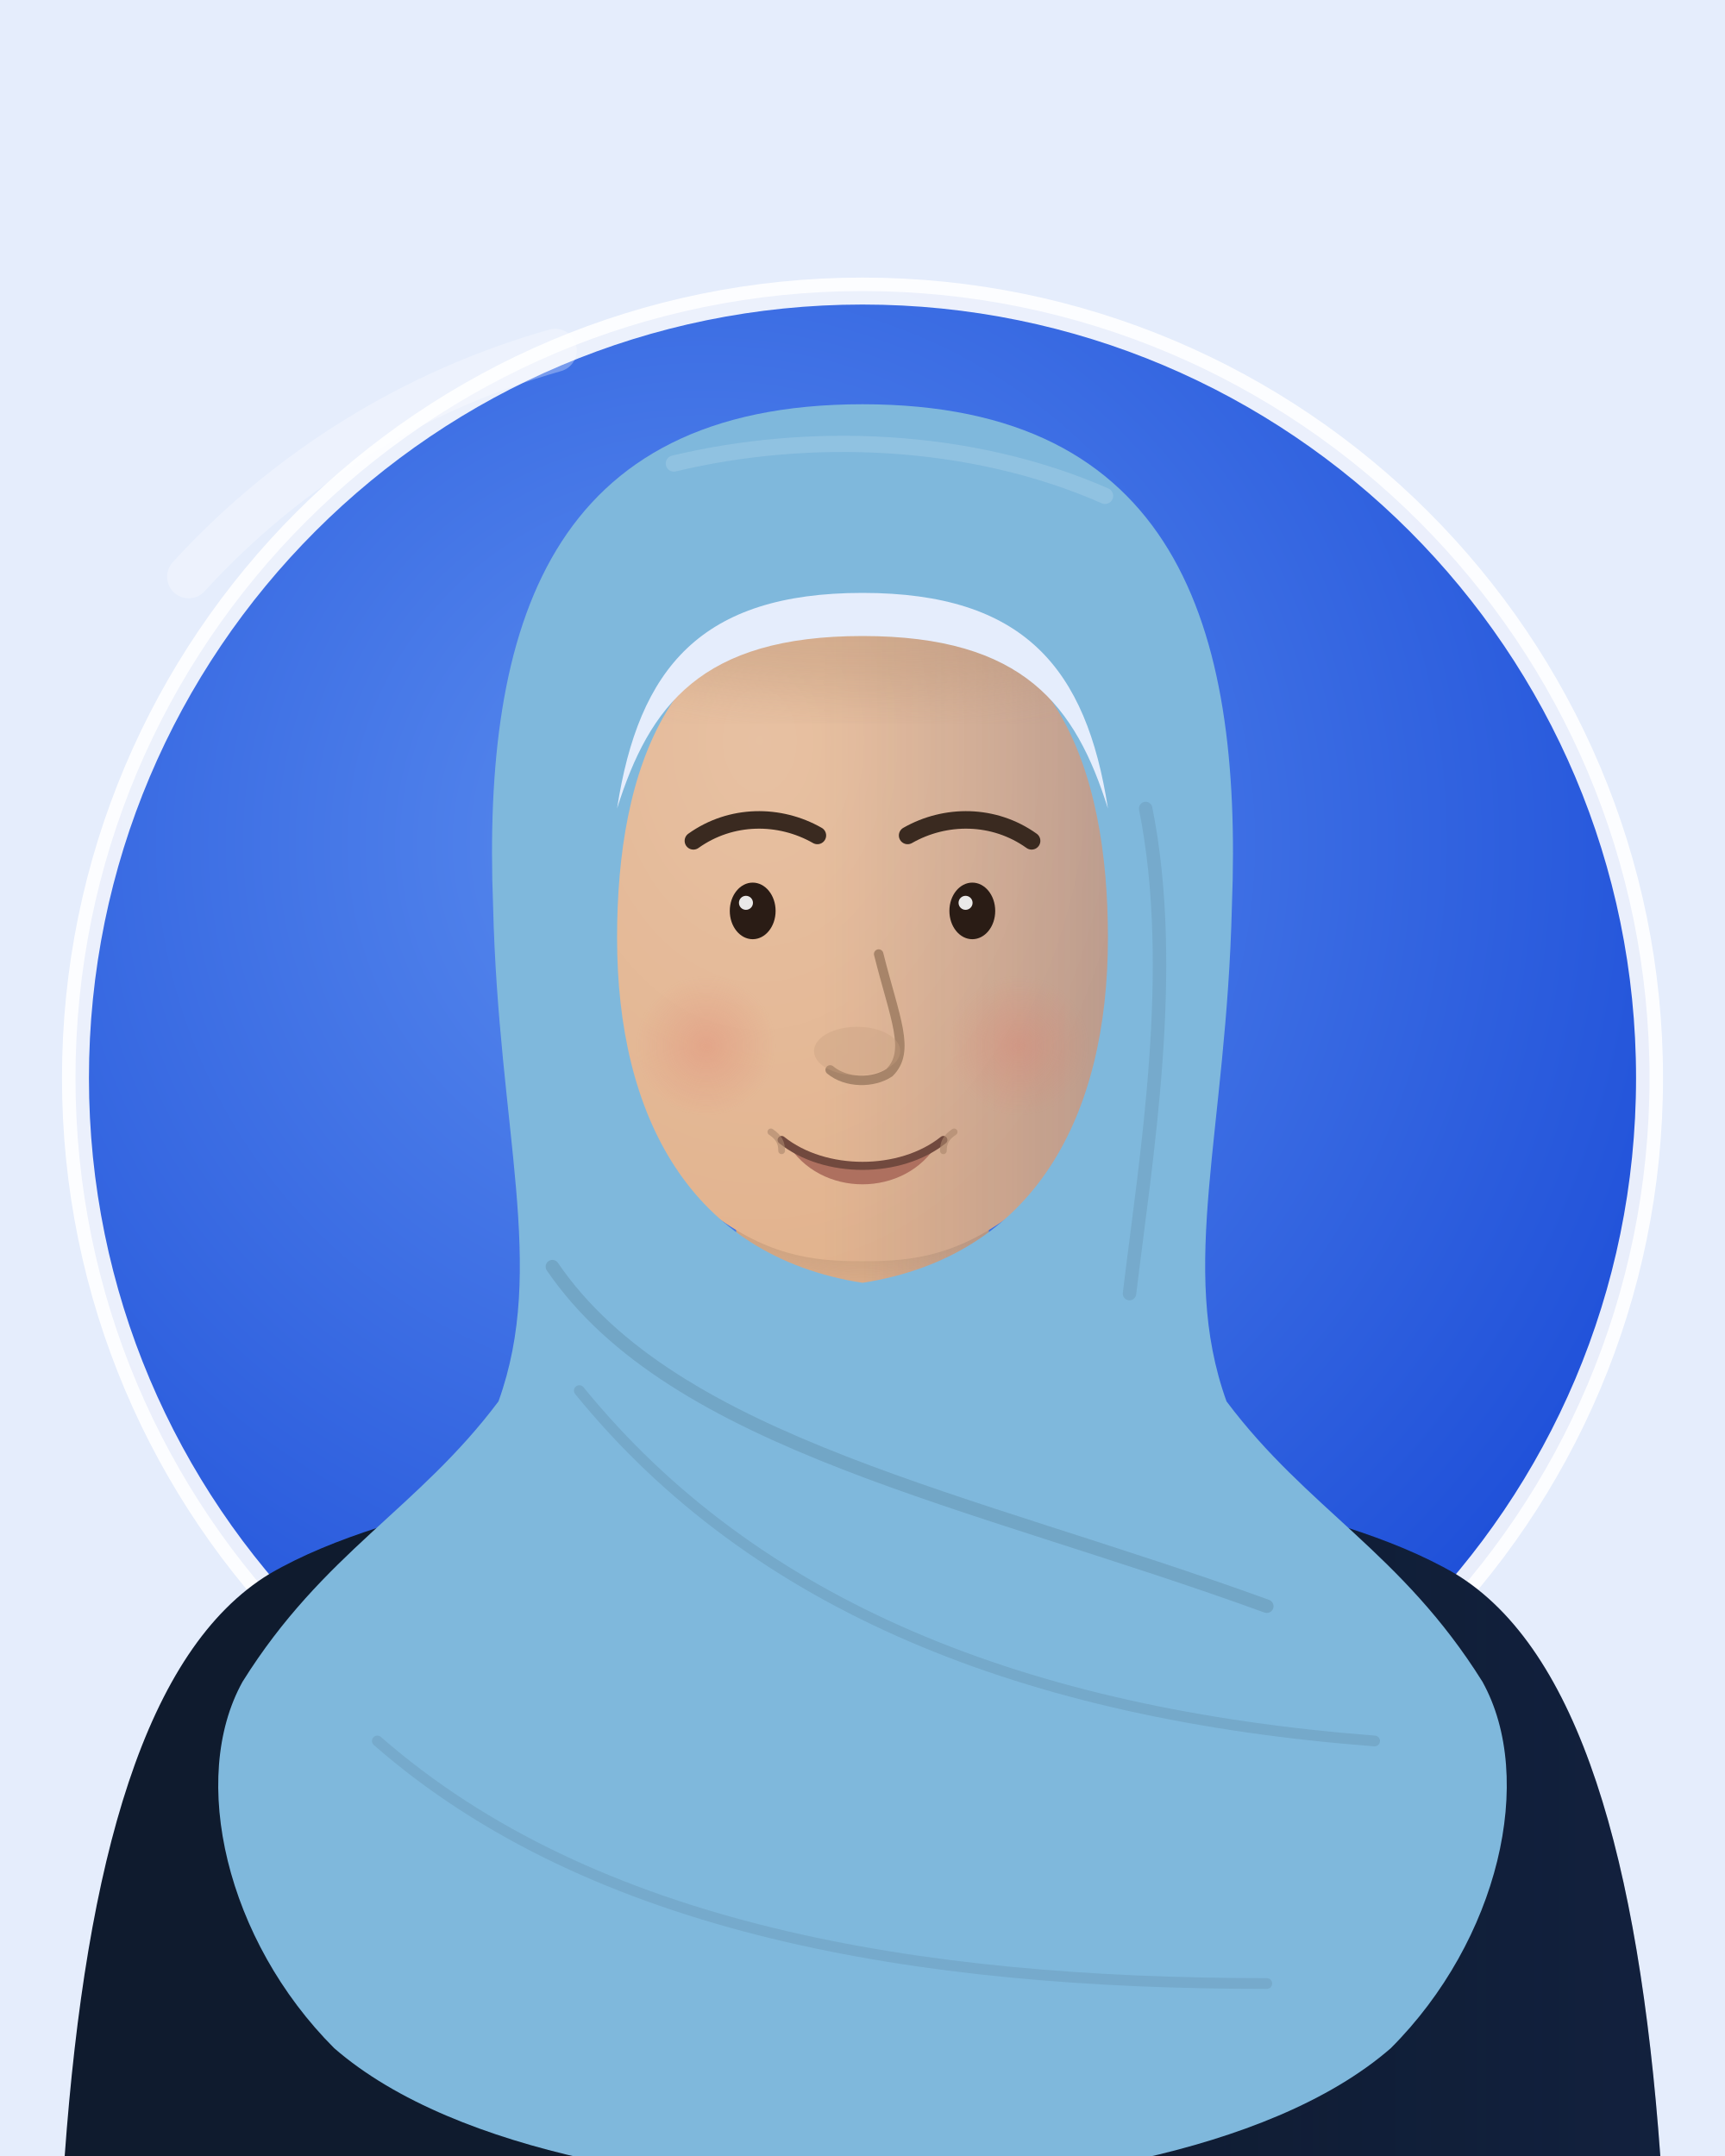
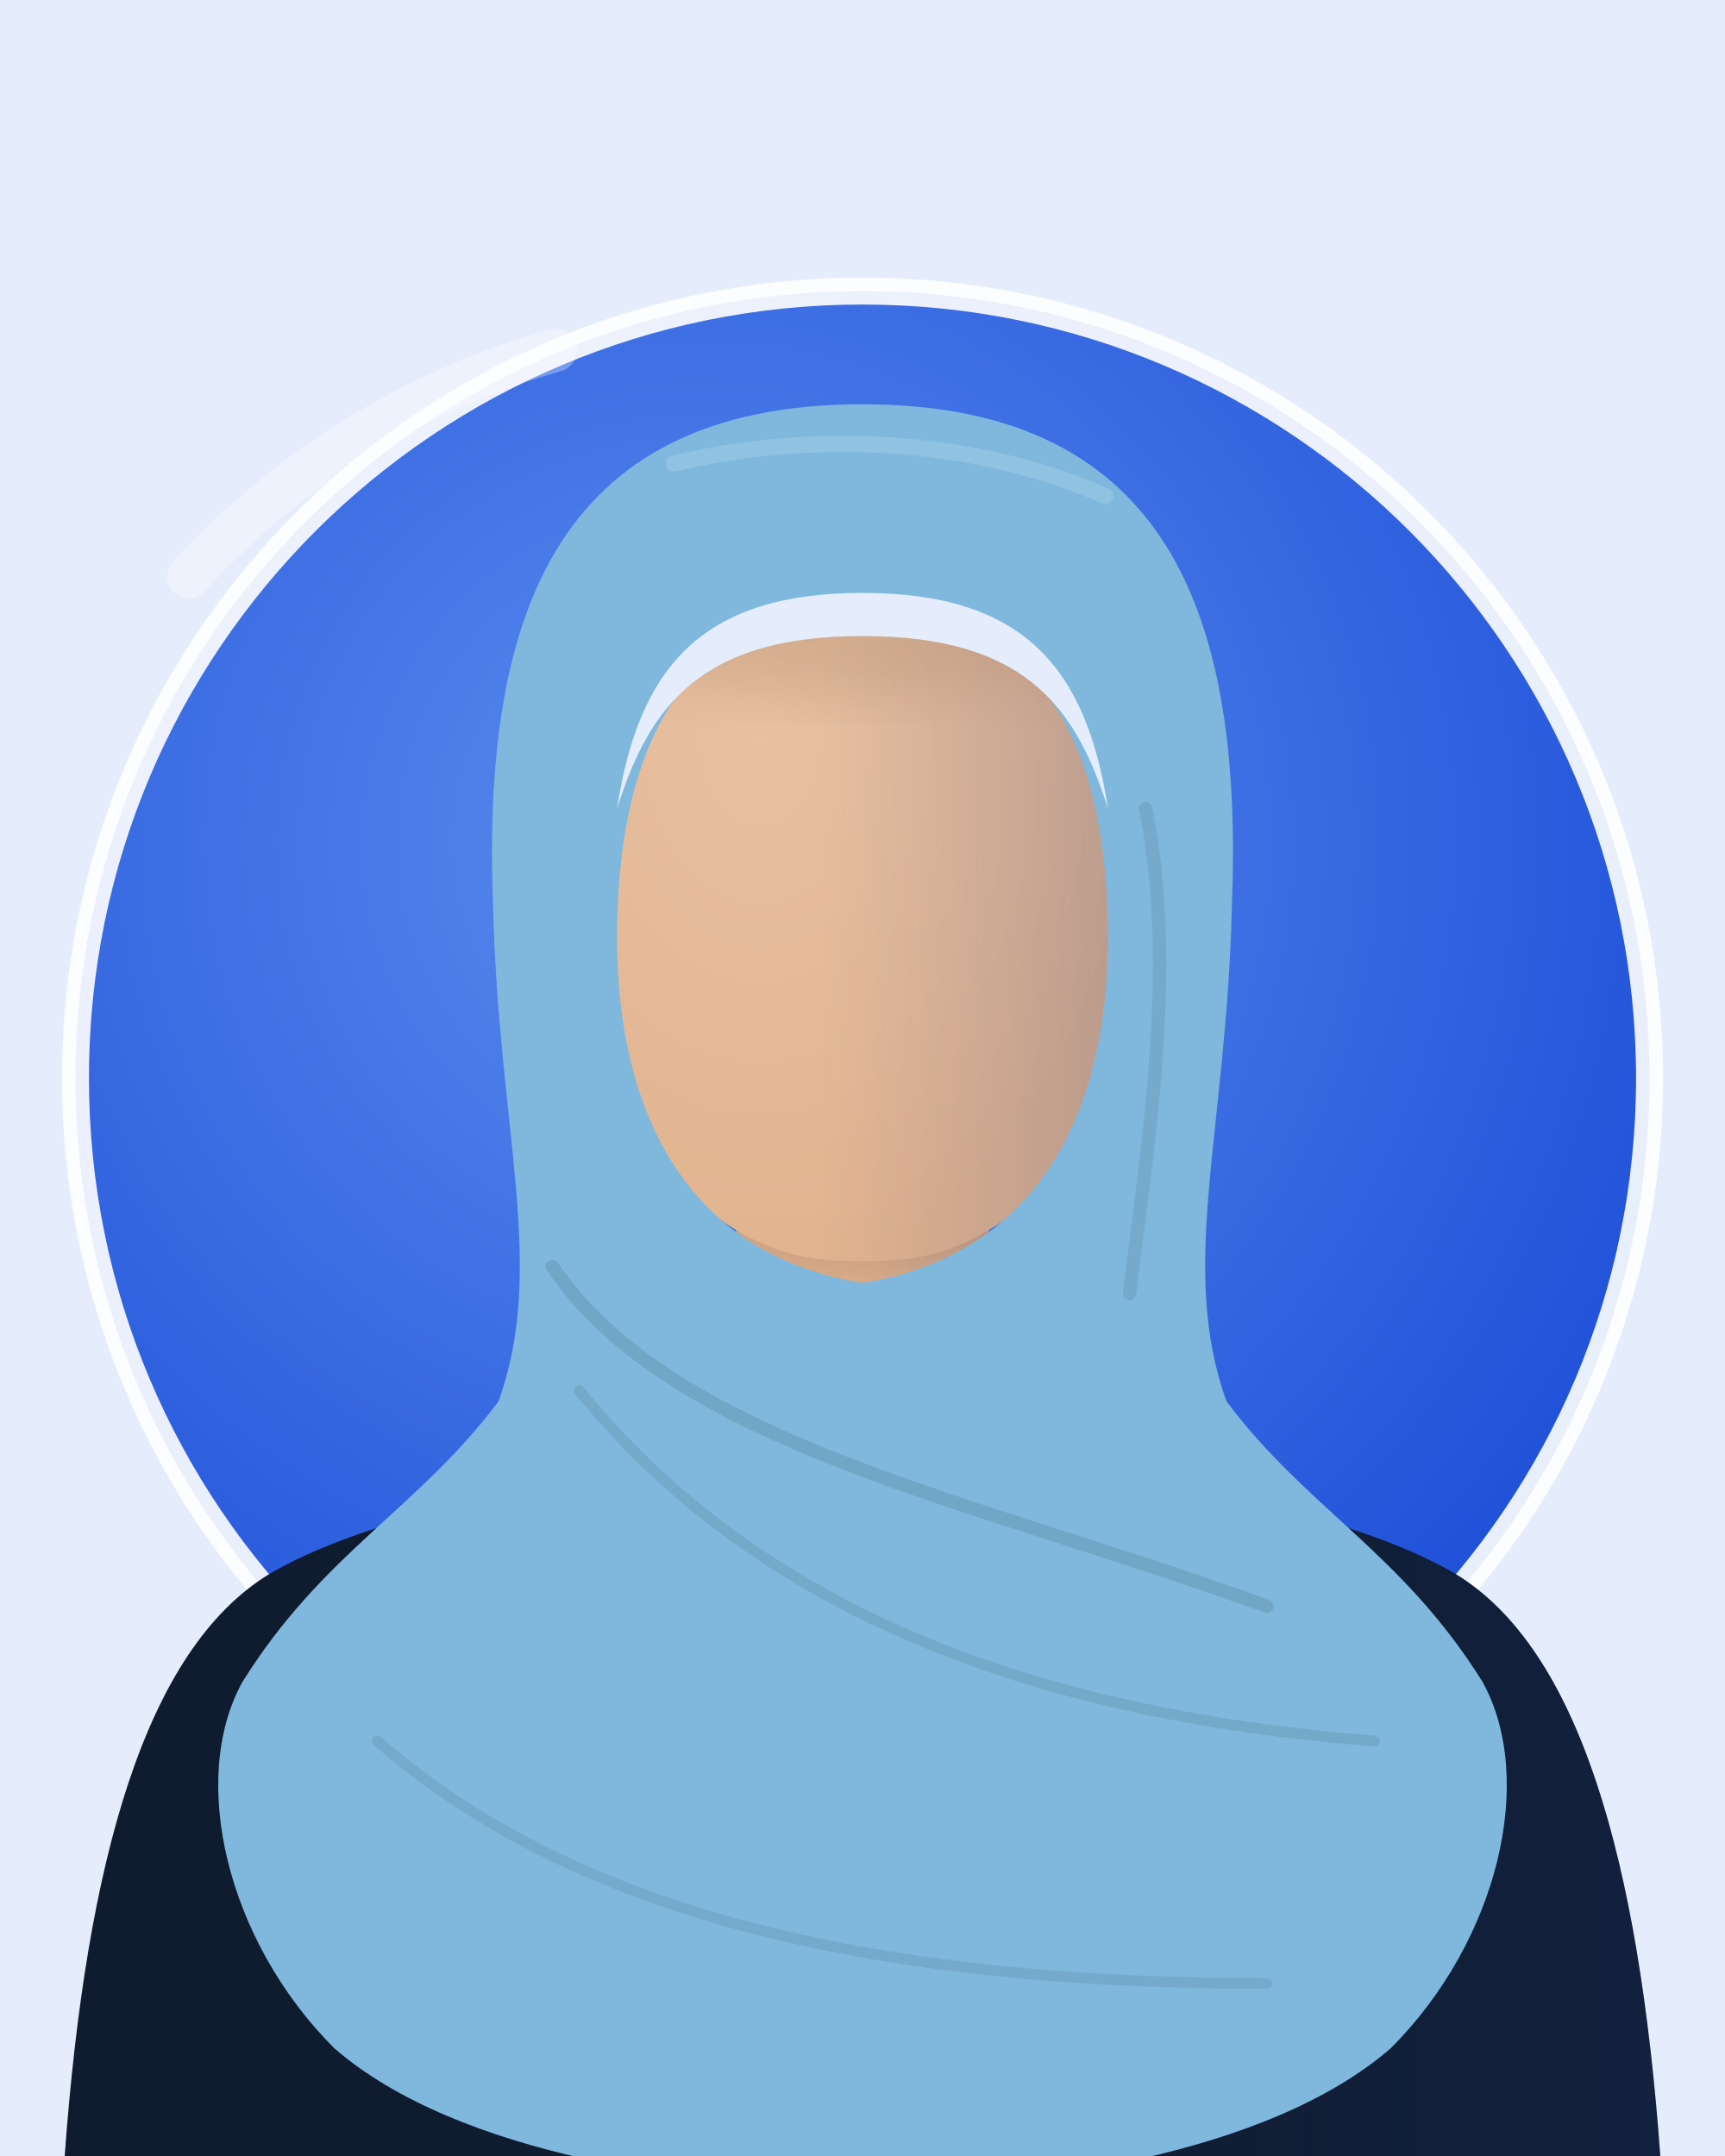
<svg xmlns="http://www.w3.org/2000/svg" width="640" height="800" viewBox="0 0 640 800">
  <defs>
    <filter id="ikat" x="-10%" y="-10%" width="120%" height="120%">
      <feGaussianBlur stdDeviation="0.8" />
    </filter>
    <radialGradient id="pipi">
      <stop offset="0" stop-color="#e0786a" stop-opacity="0.3" />
      <stop offset="1" stop-color="#e0786a" stop-opacity="0" />
    </radialGradient>
    <linearGradient id="bayangWajah" x1="0" y1="0" x2="1" y2="0">
      <stop offset="0.42" stop-color="#1e3a8a" stop-opacity="0" />
      <stop offset="1" stop-color="#1e3a8a" stop-opacity="0.2" />
    </linearGradient>
    <linearGradient id="bayangBadan" x1="0" y1="0" x2="1" y2="0">
      <stop offset="0.5" stop-color="#1e3a8a" stop-opacity="0" />
      <stop offset="1" stop-color="#1e3a8a" stop-opacity="0.17" />
    </linearGradient>
    <radialGradient id="cahaya" cx="0.3" cy="0.28" r="0.75">
      <stop offset="0" stop-color="#ffffff" stop-opacity="0.18" />
      <stop offset="1" stop-color="#ffffff" stop-opacity="0" />
    </radialGradient>
    <clipPath id="klipWajah">
      <path d="M 320 200 C 380.838 200 415.06 250 415.06 322 C 415.06 378 405.554 422 378.937 448 C 356.123 466 339.012 468 320 468 C 300.988 468 283.877 466 261.063 448 C 234.446 422 224.94 378 224.94 322 C 224.94 250 259.162 200 320 200 Z" />
    </clipPath>
    <clipPath id="klipLeher">
      <path d="M 274 400 C 274 460 272 500 266 546 C 300 566 340 566 374 546 C 368 500 366 460 366 400 Z" />
    </clipPath>
    <clipPath id="klipBadan">
      <path d="M 264 528 C 224 552 148 556 100 584 C 54 612 32 690 24 800 L 616 800 C 608 690 586 612 540 584 C 492 556 416 552 376 528 Z" />
    </clipPath>
    <clipPath id="klipArsirW">
      <path d="M 360 200 L 435.06 200 L 435.06 468 L 330 468 C 390 420 406 330 360 200 Z" />
    </clipPath>
    <clipPath id="klipArsirB">
      <path d="M 470 540 L 620 540 L 620 800 L 490 800 C 510 700 500 620 470 540 Z" />
    </clipPath>
    <filter id="lembut" x="-20%" y="-20%" width="140%" height="140%">
      <feGaussianBlur stdDeviation="10" />
    </filter>
    <filter id="lembut3" x="-50%" y="-50%" width="200%" height="200%">
      <feGaussianBlur stdDeviation="3.5" />
    </filter>
    <filter id="butir" x="0" y="0" width="100%" height="100%">
      <feTurbulence type="fractalNoise" baseFrequency="0.9" numOctaves="2" seed="35" result="n" />
      <feColorMatrix in="n" type="matrix" values="0 0 0 0 0  0 0 0 0 0  0 0 0 0 0  0 0 0 -1.4 1.1" result="a" />
      <feComposite in="a" in2="SourceGraphic" operator="in" />
    </filter>
    <radialGradient id="lingkar" cx="0.4" cy="0.35" r="0.7">
      <stop offset="0" stop-color="#5b8def" />
      <stop offset="1" stop-color="#1d4ed8" />
    </radialGradient>
  </defs>
  <rect width="640" height="800" fill="#e5edfc" />
  <circle cx="320" cy="400" r="292" fill="url(#lingkar)" />
  <circle cx="320" cy="400" r="292" fill="none" stroke="#ffffff" stroke-width="10" opacity=".9" />
  <path d="M 70 214 A 292 292 0 0 1 206 130" stroke="#ffffff" stroke-width="16" stroke-linecap="round" fill="none" opacity=".3" />
  <path d="M 274 400 C 274 460 272 500 266 546 C 300 566 340 566 374 546 C 368 500 366 460 366 400 Z" fill="#e2b38e" />
  <g clip-path="url(#klipLeher)">
    <ellipse cx="320" cy="428" rx="80" ry="46" fill="#b58f72" opacity=".55" filter="url(#lembut)" />
    <rect x="260" y="400" width="120" height="180" fill="url(#bayangBadan)" />
  </g>
  <g>
    <path d="M 264 528 C 224 552 148 556 100 584 C 54 612 32 690 24 800 L 616 800 C 608 690 586 612 540 584 C 492 556 416 552 376 528 Z" fill="#0f1b2e" />
    <path d="M 264 536 C 290 590 310 650 320 752 C 330 650 350 590 376 536 C 340 562 300 562 264 536 Z" fill="#ffffff" />
    <path d="M 270 522 L 370 522 C 350 572 290 572 270 522 Z" fill="#e2b38e" />
    <path d="M 260 530 C 246 590 260 650 314 762 L 280 692 L 224 632 L 242 598 L 212 566 C 226 550 244 538 260 530 Z" fill="#273243" />
    <path d="M 380 530 C 394 590 380 650 326 762 L 360 692 L 416 632 L 398 598 L 428 566 C 414 550 396 538 380 530 Z" fill="#273243" />
    <path d="M 224 632 L 280 692 M 416 632 L 360 692" stroke="#09101c" stroke-width="3" opacity=".6" />
  </g>
  <rect x="20" y="520" width="600" height="280" fill="url(#bayangBadan)" clip-path="url(#klipBadan)" />
  <path d="M 320 200 C 380.838 200 415.06 250 415.06 322 C 415.06 378 405.554 422 378.937 448 C 356.123 466 339.012 468 320 468 C 300.988 468 283.877 466 261.063 448 C 234.446 422 224.94 378 224.94 322 C 224.94 250 259.162 200 320 200 Z" fill="#e2b38e" />
  <g clip-path="url(#klipWajah)">
    <rect x="224.94" y="200" width="190.12" height="268" fill="url(#bayangWajah)" />
    <rect x="224.94" y="200" width="190.12" height="268" fill="url(#cahaya)" />
    <ellipse cx="320" cy="232" rx="105.06" ry="26" fill="#b58f72" opacity=".35" filter="url(#lembut)" />
  </g>
-   <circle cx="262" cy="388" r="26" fill="url(#pipi)" />
-   <circle cx="378" cy="388" r="26" fill="url(#pipi)" />
-   <path d="M 326 354 C 332 378 338 390 330 398 C 324 402 314 402 308 397" fill="none" stroke="#a78469" stroke-width="3.5" stroke-linecap="round" />
-   <ellipse cx="318" cy="390" rx="16" ry="9" fill="#c79e7d" opacity=".35" />
-   <path d="M 292 424 C 306 434.8 334 434.8 348 424 C 336 444.6 304 444.6 292 424 Z" fill="#ae705f" />
-   <path d="M 290 423 C 306 435.8 334 435.8 350 423" fill="none" stroke="#71493e" stroke-width="3" stroke-linecap="round" />
-   <path d="M 286 420 C 289 422 290 424 290 427 M 354 420 C 351 422 350 424 350 427" stroke="#aa866b" stroke-width="2.5" stroke-linecap="round" fill="none" opacity=".6" />
-   <ellipse cx="279.26" cy="338" rx="8.5" ry="10.5" fill="#2a1c15" />
-   <circle cx="276.76" cy="335" r="2.6" fill="#fff" opacity=".9" />
-   <ellipse cx="360.74" cy="338" rx="8.5" ry="10.5" fill="#2a1c15" />
-   <circle cx="358.24" cy="335" r="2.6" fill="#fff" opacity=".9" />
-   <path d="M 257.26 312 C 271.26 302 289.26 302 303.26 310" fill="none" stroke="#3a2a20" stroke-width="6.5" stroke-linecap="round" />
-   <path d="M 382.74 312 C 368.74 302 350.74 302 336.74 310" fill="none" stroke="#3a2a20" stroke-width="6.5" stroke-linecap="round" />
  <g>
    <path d="M 320 150 C 436 150 461.06 232 457.06 336 C 455.06 420 437.06 470 455.06 520 C 485.06 560 520 576 550 624 C 570 660 556 720 516 760 C 470 800 380 812 320 812 C 260 812 170 800 124 760 C 84 720 70 660 90 624 C 120 576 154.94 560 184.94 520 C 202.94 470 184.94 420 182.94 336 C 178.94 232 204 150 320 150 Z M 320 226 C 392 226 411.06 286 411.06 348 C 411.06 414 384 466 320 476 C 256 466 228.94 414 228.94 348 C 228.94 286 248 226 320 226 Z" fill-rule="evenodd" fill="#7fb8dc" />
    <path d="M 228.94 300 C 236.94 248 260 220 320 220 C 380 220 403.06 248 411.06 300 C 399.06 262 380 236 320 236 C 260 236 240.94 262 228.94 300 Z" fill="#e5edfc" />
    <path d="M 204.94 470 C 250 536 360 556 470 596" fill="none" stroke="#6897b4" stroke-width="5" stroke-linecap="round" opacity="0.55" />
    <path d="M 214.94 516 C 280 596 380 636 510 646" fill="none" stroke="#6897b4" stroke-width="4" stroke-linecap="round" opacity="0.45" />
    <path d="M 140 646 C 220 716 340 736 470 736" fill="none" stroke="#6897b4" stroke-width="4" stroke-linecap="round" opacity="0.4" />
    <path d="M 425.06 300 C 437.06 360 425.06 430 419.06 480" fill="none" stroke="#6897b4" stroke-width="5" stroke-linecap="round" opacity="0.4" />
    <path d="M 250 172 C 300 160 360 162 410 184" fill="none" stroke="#9fcae5" stroke-width="6" stroke-linecap="round" opacity=".55" />
  </g>
</svg>
